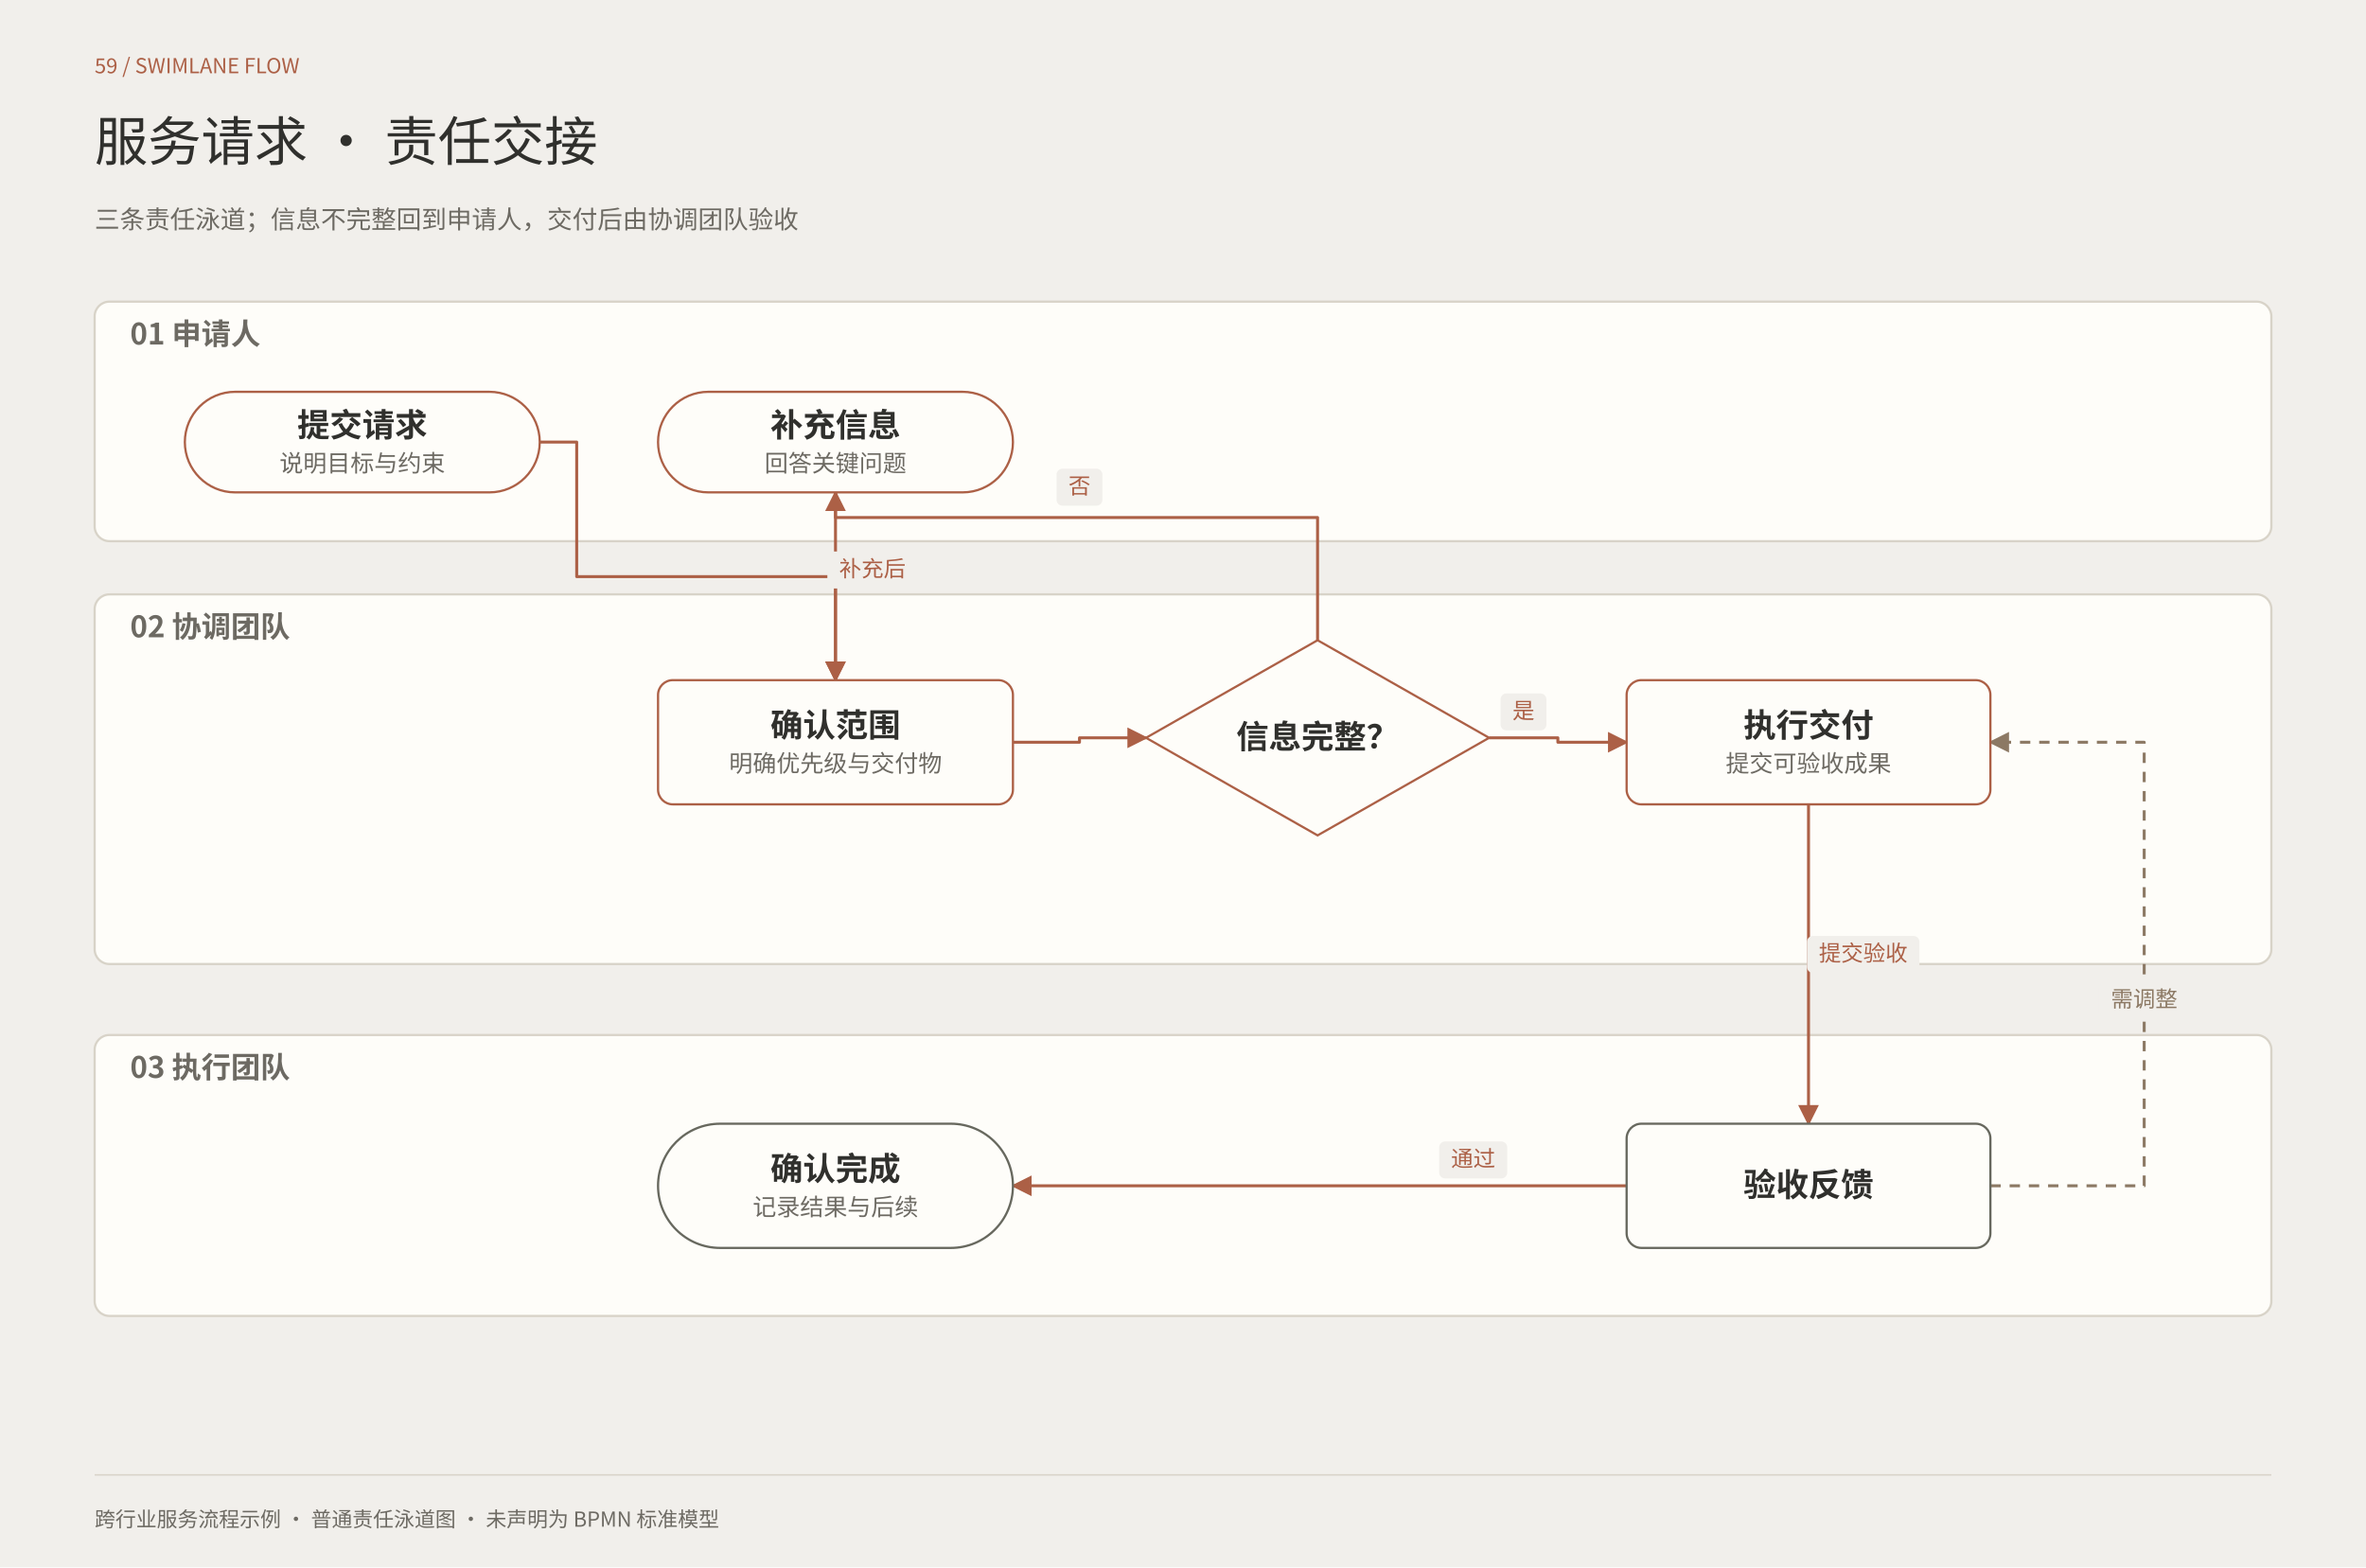
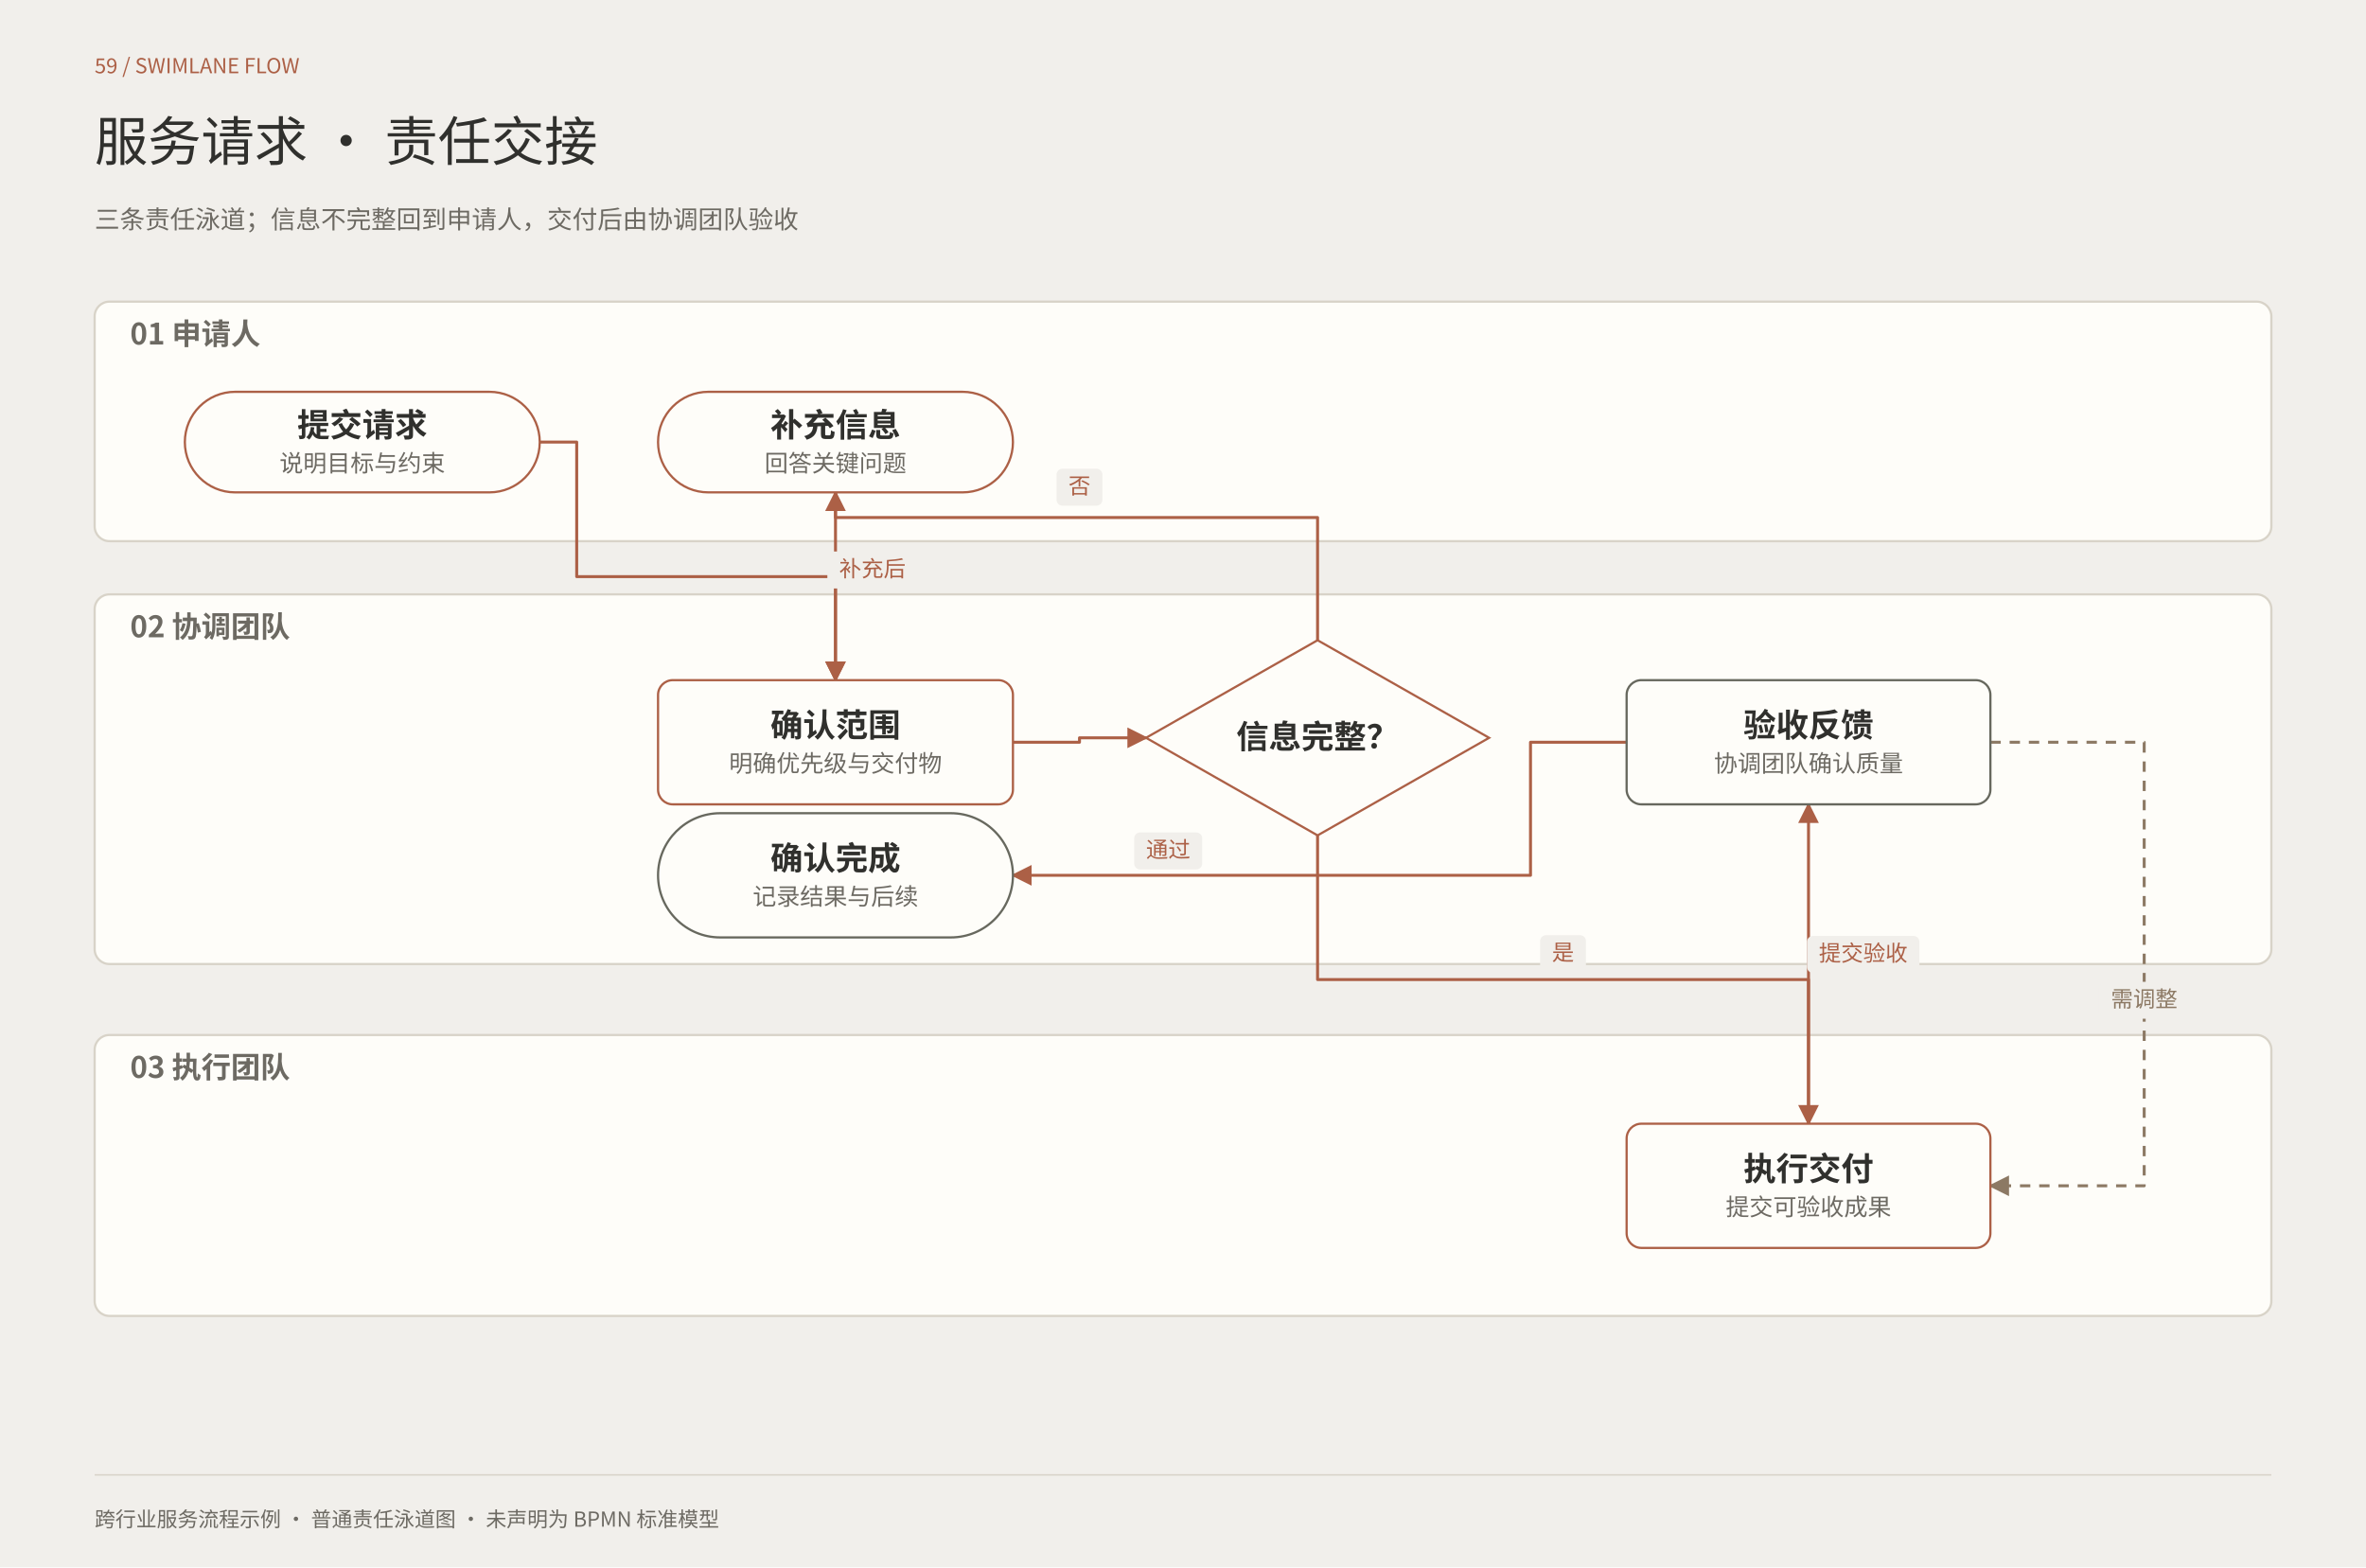
<svg xmlns="http://www.w3.org/2000/svg" width="1600" height="1060" viewBox="0 0 1600 1060" role="img" aria-labelledby="diagram-title diagram-desc">
  <rect width="100%" height="100%" fill="#F1EFEB" />
  <defs>
    <marker id="arrow-accent" viewBox="0 0 10 10" refX="9" refY="5" markerWidth="7" markerHeight="7" orient="auto-start-reverse">
      <path d="M 0 0 L 10 5 L 0 10 z" fill="#AC6046" />
    </marker>
    <marker id="arrow-teal" viewBox="0 0 10 10" refX="9" refY="5" markerWidth="7" markerHeight="7" orient="auto-start-reverse">
      <path d="M 0 0 L 10 5 L 0 10 z" fill="#67685E" />
    </marker>
    <marker id="arrow-amber" viewBox="0 0 10 10" refX="9" refY="5" markerWidth="7" markerHeight="7" orient="auto-start-reverse">
      <path d="M 0 0 L 10 5 L 0 10 z" fill="#8C7964" />
    </marker>
    <marker id="arrow-red" viewBox="0 0 10 10" refX="9" refY="5" markerWidth="7" markerHeight="7" orient="auto-start-reverse">
      <path d="M 0 0 L 10 5 L 0 10 z" fill="#554C46" />
    </marker>
    <marker id="arrow-muted" viewBox="0 0 10 10" refX="9" refY="5" markerWidth="7" markerHeight="7" orient="auto-start-reverse">
      <path d="M 0 0 L 10 5 L 0 10 z" fill="#6D6A63" />
    </marker>
    <marker id="arrow-line" viewBox="0 0 10 10" refX="9" refY="5" markerWidth="7" markerHeight="7" orient="auto-start-reverse">
      <path d="M 0 0 L 10 5 L 0 10 z" fill="#D8D3C8" />
    </marker>
    <marker id="arrow-ink" viewBox="0 0 10 10" refX="9" refY="5" markerWidth="7" markerHeight="7" orient="auto-start-reverse">
      <path d="M 0 0 L 10 5 L 0 10 z" fill="#30302D" />
    </marker>
  </defs>
  <g font-family="PingFang SC, Microsoft YaHei, Noto Sans CJK SC, Arial, sans-serif">
    <g id="lane1" data-kind="panel" data-content-text="false" data-box="64,204,1472,162">
      <rect x="64" y="204" width="1472" height="162" rx="10" fill="#FEFDF9" stroke="#D8D3C8" stroke-width="1.5" />
      <text x="88" y="233" text-anchor="start" font-size="20" font-weight="600" fill="#6D6A63">01  申请人</text>
    </g>
    <g id="lane2" data-kind="panel" data-content-text="false" data-box="64,402,1472,250">
      <rect x="64" y="402" width="1472" height="250" rx="10" fill="#FEFDF9" stroke="#D8D3C8" stroke-width="1.5" />
      <text x="88" y="431" text-anchor="start" font-size="20" font-weight="600" fill="#6D6A63">02  协调团队</text>
    </g>
    <g id="lane3" data-kind="panel" data-content-text="false" data-box="64,700,1472,190">
      <rect x="64" y="700" width="1472" height="190" rx="10" fill="#FEFDF9" stroke="#D8D3C8" stroke-width="1.5" />
      <text x="88" y="729" text-anchor="start" font-size="20" font-weight="600" fill="#6D6A63">03  执行团队</text>
    </g>
    <path d="M365,299 L390,299 L390,390 L565,390 L565,460" fill="none" stroke="#AC6046" stroke-width="2" stroke-linejoin="round" marker-end="url(#arrow-accent)" />
    <path d="M685,502.0 L730.0,502.0 L730.0,499.0 L775,499.0" fill="none" stroke="#AC6046" stroke-width="2" stroke-linejoin="round" marker-end="url(#arrow-accent)" />
-     <path d="M1007,499.0 L1053.5,499.0 L1053.5,502.0 L1100,502.0" fill="none" stroke="#AC6046" stroke-width="2" stroke-linejoin="round" marker-end="url(#arrow-accent)" />
+     <path d="M891.0,565 L891.0,662.5 L1223.0,662.5 L1223.0,760" fill="none" stroke="#AC6046" stroke-width="2" stroke-linejoin="round" marker-end="url(#arrow-accent)" />
    <path d="M891,433 L891,350 L565,350 L565,333" fill="none" stroke="#AC6046" stroke-width="2" stroke-linejoin="round" marker-end="url(#arrow-accent)" />
    <path d="M565,333 L565,402 L565,460" fill="none" stroke="#AC6046" stroke-width="2" stroke-linejoin="round" marker-end="url(#arrow-accent)" />
-     <path d="M1223,544 L1223,760" fill="none" stroke="#AC6046" stroke-width="2" stroke-linejoin="round" marker-end="url(#arrow-accent)" />
-     <path d="M1100,802.0 L892.5,802.0 L685,802.0" fill="none" stroke="#AC6046" stroke-width="2" stroke-linejoin="round" marker-end="url(#arrow-accent)" />
-     <path d="M1346,802 L1450,802 L1450,502 L1346,502" fill="none" stroke="#8C7964" stroke-width="2" stroke-linejoin="round" stroke-dasharray="7 6" marker-end="url(#arrow-amber)" />
+     <path d="M1223,760 L1223,652 L1223,544" fill="none" stroke="#AC6046" stroke-width="2" stroke-linejoin="round" marker-end="url(#arrow-accent)" />
+     <path d="M1100,502 L1035,502 L1035,592 L685,592" fill="none" stroke="#AC6046" stroke-width="2" stroke-linejoin="round" marker-end="url(#arrow-accent)" />
+     <path d="M1346,502 L1450,502 L1450,802 L1346,802" fill="none" stroke="#8C7964" stroke-width="2" stroke-linejoin="round" stroke-dasharray="7 6" marker-end="url(#arrow-amber)" />
    <g id="submit" data-kind="pill" data-content-text="false" data-box="125,265,240,68">
      <rect x="125" y="265" width="240" height="68" rx="34.0" fill="#FEFDF9" stroke="#AC6046" stroke-width="1.5" />
      <text x="245.0" y="295.35" text-anchor="middle" font-size="22" font-weight="600" fill="#30302D">提交请求</text>
      <text x="245.0" y="319.05" text-anchor="middle" font-size="16" font-weight="400" fill="#6D6A63">说明目标与约束</text>
    </g>
    <g id="clarify" data-kind="pill" data-content-text="false" data-box="445,265,240,68">
      <rect x="445" y="265" width="240" height="68" rx="34.0" fill="#FEFDF9" stroke="#AC6046" stroke-width="1.5" />
      <text x="565.0" y="295.35" text-anchor="middle" font-size="22" font-weight="600" fill="#30302D">补充信息</text>
      <text x="565.0" y="319.05" text-anchor="middle" font-size="16" font-weight="400" fill="#6D6A63">回答关键问题</text>
    </g>
    <g id="triage" data-kind="rect" data-content-text="false" data-box="445,460,240,84">
      <rect x="445" y="460" width="240" height="84" rx="10" fill="#FEFDF9" stroke="#AC6046" stroke-width="1.5" />
      <text x="565.0" y="498.35" text-anchor="middle" font-size="22" font-weight="600" fill="#30302D">确认范围</text>
      <text x="565.0" y="522.05" text-anchor="middle" font-size="16" font-weight="400" fill="#6D6A63">明确优先级与交付物</text>
    </g>
    <g id="check" data-kind="diamond" data-content-text="false" data-box="775,433,232,132">
      <polygon points="891.0,433 1007,499.0 891.0,565 775,499.0" fill="#FEFDF9" stroke="#AC6046" stroke-width="1.5" />
      <text x="891.0" y="506.15" text-anchor="middle" font-size="22" font-weight="600" fill="#30302D">信息完整？</text>
    </g>
-     <g id="deliver" data-kind="rect" data-content-text="false" data-box="1100,460,246,84">
-       <rect x="1100" y="460" width="246" height="84" rx="10" fill="#FEFDF9" stroke="#AC6046" stroke-width="1.5" />
-       <text x="1223.0" y="498.35" text-anchor="middle" font-size="22" font-weight="600" fill="#30302D">执行交付</text>
-       <text x="1223.0" y="522.05" text-anchor="middle" font-size="16" font-weight="400" fill="#6D6A63">提交可验收成果</text>
+     <g id="deliver" data-kind="rect" data-content-text="false" data-box="1100,760,246,84">
+       <rect x="1100" y="760" width="246" height="84" rx="10" fill="#FEFDF9" stroke="#AC6046" stroke-width="1.5" />
+       <text x="1223.0" y="798.35" text-anchor="middle" font-size="22" font-weight="600" fill="#30302D">执行交付</text>
+       <text x="1223.0" y="822.05" text-anchor="middle" font-size="16" font-weight="400" fill="#6D6A63">提交可验收成果</text>
    </g>
-     <g id="review" data-kind="rect" data-content-text="false" data-box="1100,760,246,84">
-       <rect x="1100" y="760" width="246" height="84" rx="10" fill="#FEFDF9" stroke="#67685E" stroke-width="1.5" />
-       <text x="1223.0" y="809.15" text-anchor="middle" font-size="22" font-weight="600" fill="#30302D">验收反馈</text>
+     <g id="review" data-kind="rect" data-content-text="false" data-box="1100,460,246,84">
+       <rect x="1100" y="460" width="246" height="84" rx="10" fill="#FEFDF9" stroke="#67685E" stroke-width="1.5" />
+       <text x="1223.0" y="498.35" text-anchor="middle" font-size="22" font-weight="600" fill="#30302D">验收反馈</text>
+       <text x="1223.0" y="522.05" text-anchor="middle" font-size="16" font-weight="400" fill="#6D6A63">协调团队确认质量</text>
    </g>
-     <g id="close" data-kind="pill" data-content-text="false" data-box="445,760,240,84">
-       <rect x="445" y="760" width="240" height="84" rx="42.0" fill="#FEFDF9" stroke="#67685E" stroke-width="1.5" />
-       <text x="565.0" y="798.35" text-anchor="middle" font-size="22" font-weight="600" fill="#30302D">确认完成</text>
-       <text x="565.0" y="822.05" text-anchor="middle" font-size="16" font-weight="400" fill="#6D6A63">记录结果与后续</text>
+     <g id="close" data-kind="pill" data-content-text="false" data-box="445,550,240,84">
+       <rect x="445" y="550" width="240" height="84" rx="42.0" fill="#FEFDF9" stroke="#67685E" stroke-width="1.5" />
+       <text x="565.0" y="588.35" text-anchor="middle" font-size="22" font-weight="600" fill="#30302D">确认完成</text>
+       <text x="565.0" y="612.05" text-anchor="middle" font-size="16" font-weight="400" fill="#6D6A63">记录结果与后续</text>
    </g>
    <g id="_v11" data-kind="text" data-content-text="false" data-box="64,34,1472,22">
      <text x="64" y="49.55" text-anchor="start" font-size="14" font-weight="400" fill="#AC6046">59 / SWIMLANE FLOW</text>
    </g>
    <g id="_v12" data-kind="text" data-content-text="false" data-box="64,69,1472,56">
      <text x="64" y="108.7" text-anchor="start" font-size="36" font-weight="400" fill="#30302D">服务请求 · 责任交接</text>
    </g>
    <g id="_v13" data-kind="text" data-content-text="false" data-box="64,130,1472,38">
      <text x="64" y="154.525" text-anchor="start" font-size="17" font-weight="400" fill="#6D6A63">三条责任泳道；信息不完整回到申请人，交付后由协调团队验收</text>
    </g>
    <g id="_v14" data-kind="rect" data-content-text="false" data-box="64,997,1472,1">
      <rect x="64" y="997" width="1472" height="1" rx="0" fill="#D8D3C8" stroke="none" stroke-width="1.5" />
    </g>
    <g id="_v15" data-kind="text" data-content-text="false" data-box="64,1010,1472,36">
      <text x="64" y="1032.55" text-anchor="start" font-size="14" font-weight="400" fill="#6D6A63">跨行业服务流程示例 · 普通责任泳道图 · 未声明为 BPMN 标准模型</text>
    </g>
-     <rect x="1014.75" y="469.0" width="31.0" height="25" rx="4" fill="#F1EFEB" />
-     <text x="1030.25" y="486.0" font-size="15" text-anchor="middle" fill="#AC6046">是</text>
+     <rect x="1041.5" y="632.5" width="31.0" height="25" rx="4" fill="#F1EFEB" />
+     <text x="1057.0" y="649.5" font-size="15" text-anchor="middle" fill="#AC6046">是</text>
    <rect x="714.5" y="317" width="31.0" height="25" rx="4" fill="#F1EFEB" />
    <text x="730" y="334" font-size="15" text-anchor="middle" fill="#AC6046">否</text>
    <rect x="559.5" y="373" width="61.0" height="25" rx="4" fill="#F1EFEB" />
    <text x="590" y="390" font-size="15" text-anchor="middle" fill="#AC6046">补充后</text>
    <rect x="1222.0" y="633" width="76.0" height="25" rx="4" fill="#F1EFEB" />
    <text x="1260" y="650" font-size="15" text-anchor="middle" fill="#AC6046">提交验收</text>
-     <rect x="973.25" y="772.0" width="46.0" height="25" rx="4" fill="#F1EFEB" />
-     <text x="996.25" y="789.0" font-size="15" text-anchor="middle" fill="#AC6046">通过</text>
+     <rect x="767.0" y="563" width="46.0" height="25" rx="4" fill="#F1EFEB" />
+     <text x="790" y="580" font-size="15" text-anchor="middle" fill="#AC6046">通过</text>
    <rect x="1419.5" y="664" width="61.0" height="25" rx="4" fill="#F1EFEB" />
    <text x="1450" y="681" font-size="15" text-anchor="middle" fill="#8C7964">需调整</text>
  </g>
</svg>
